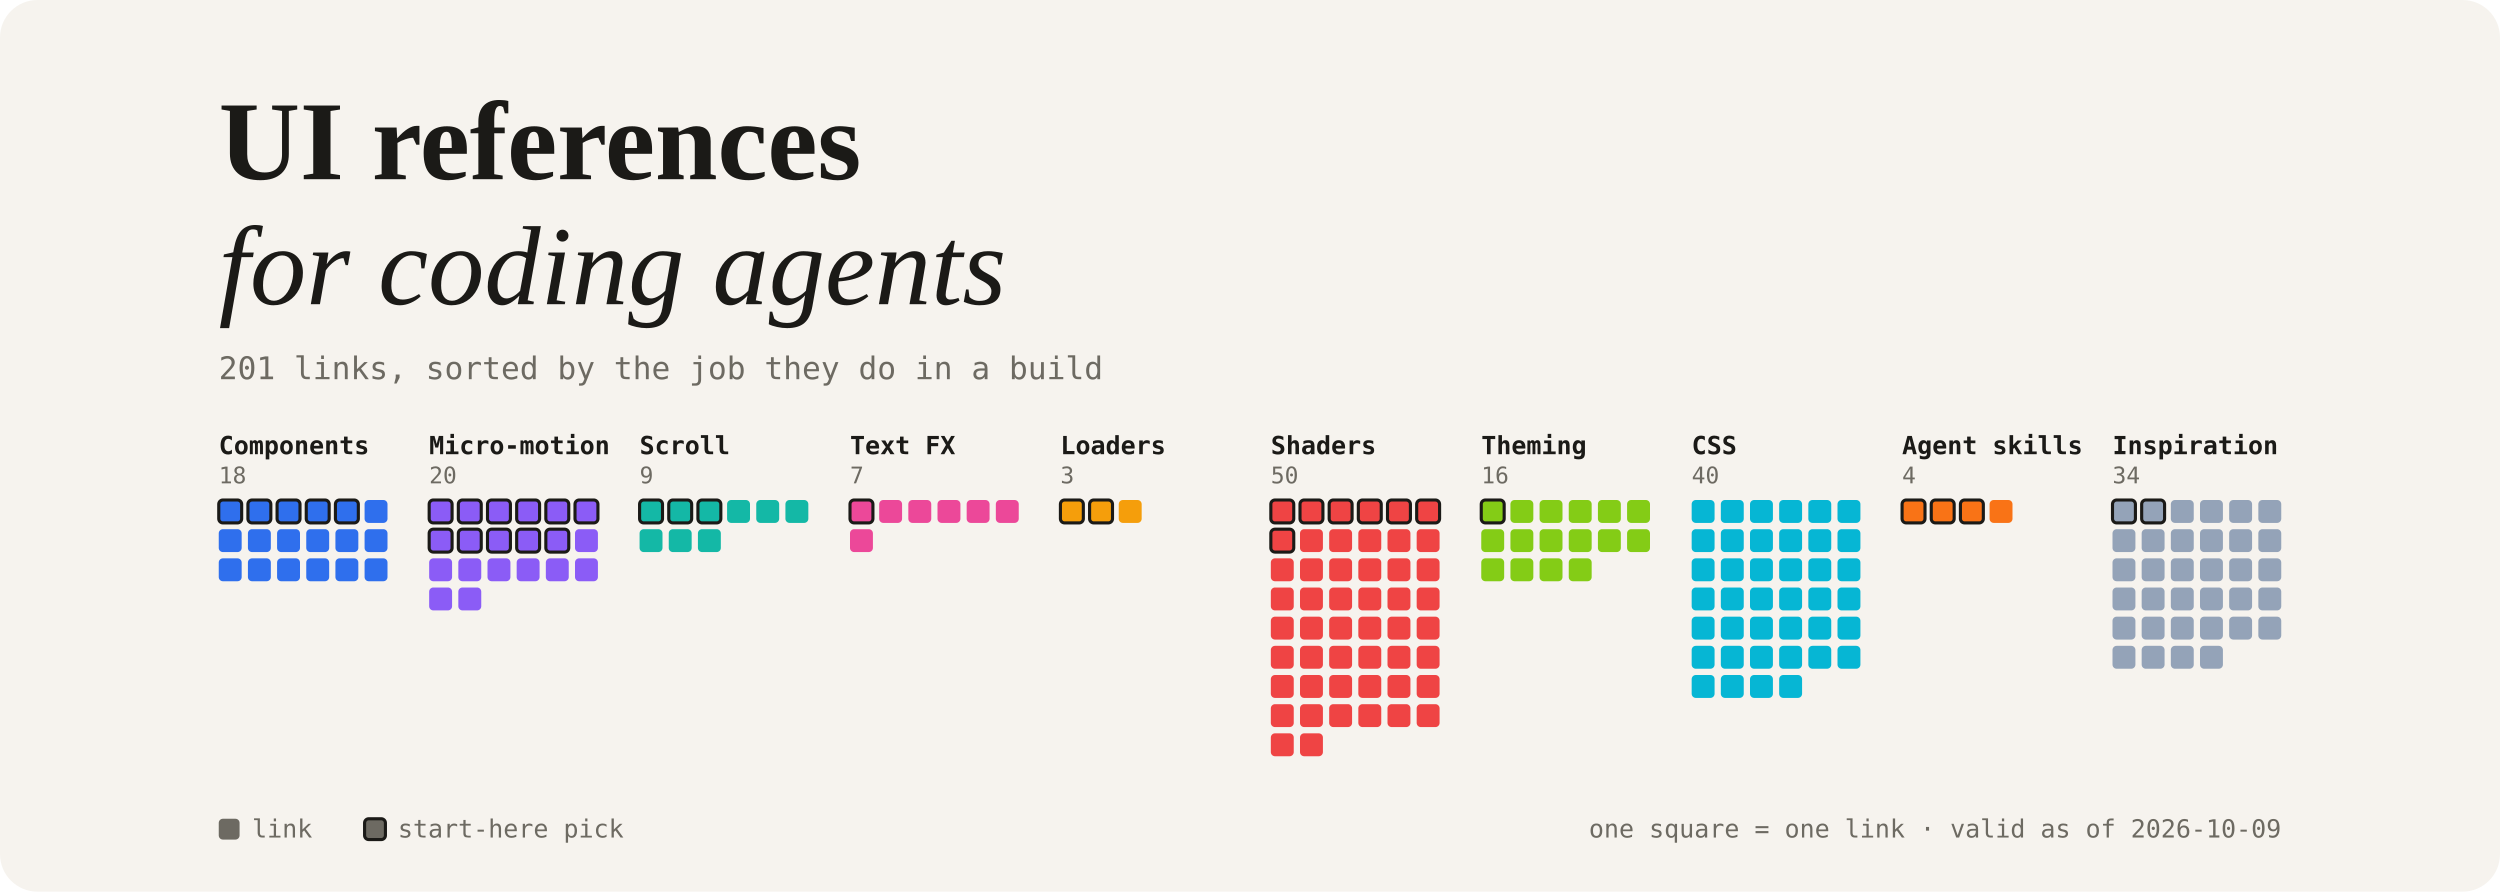
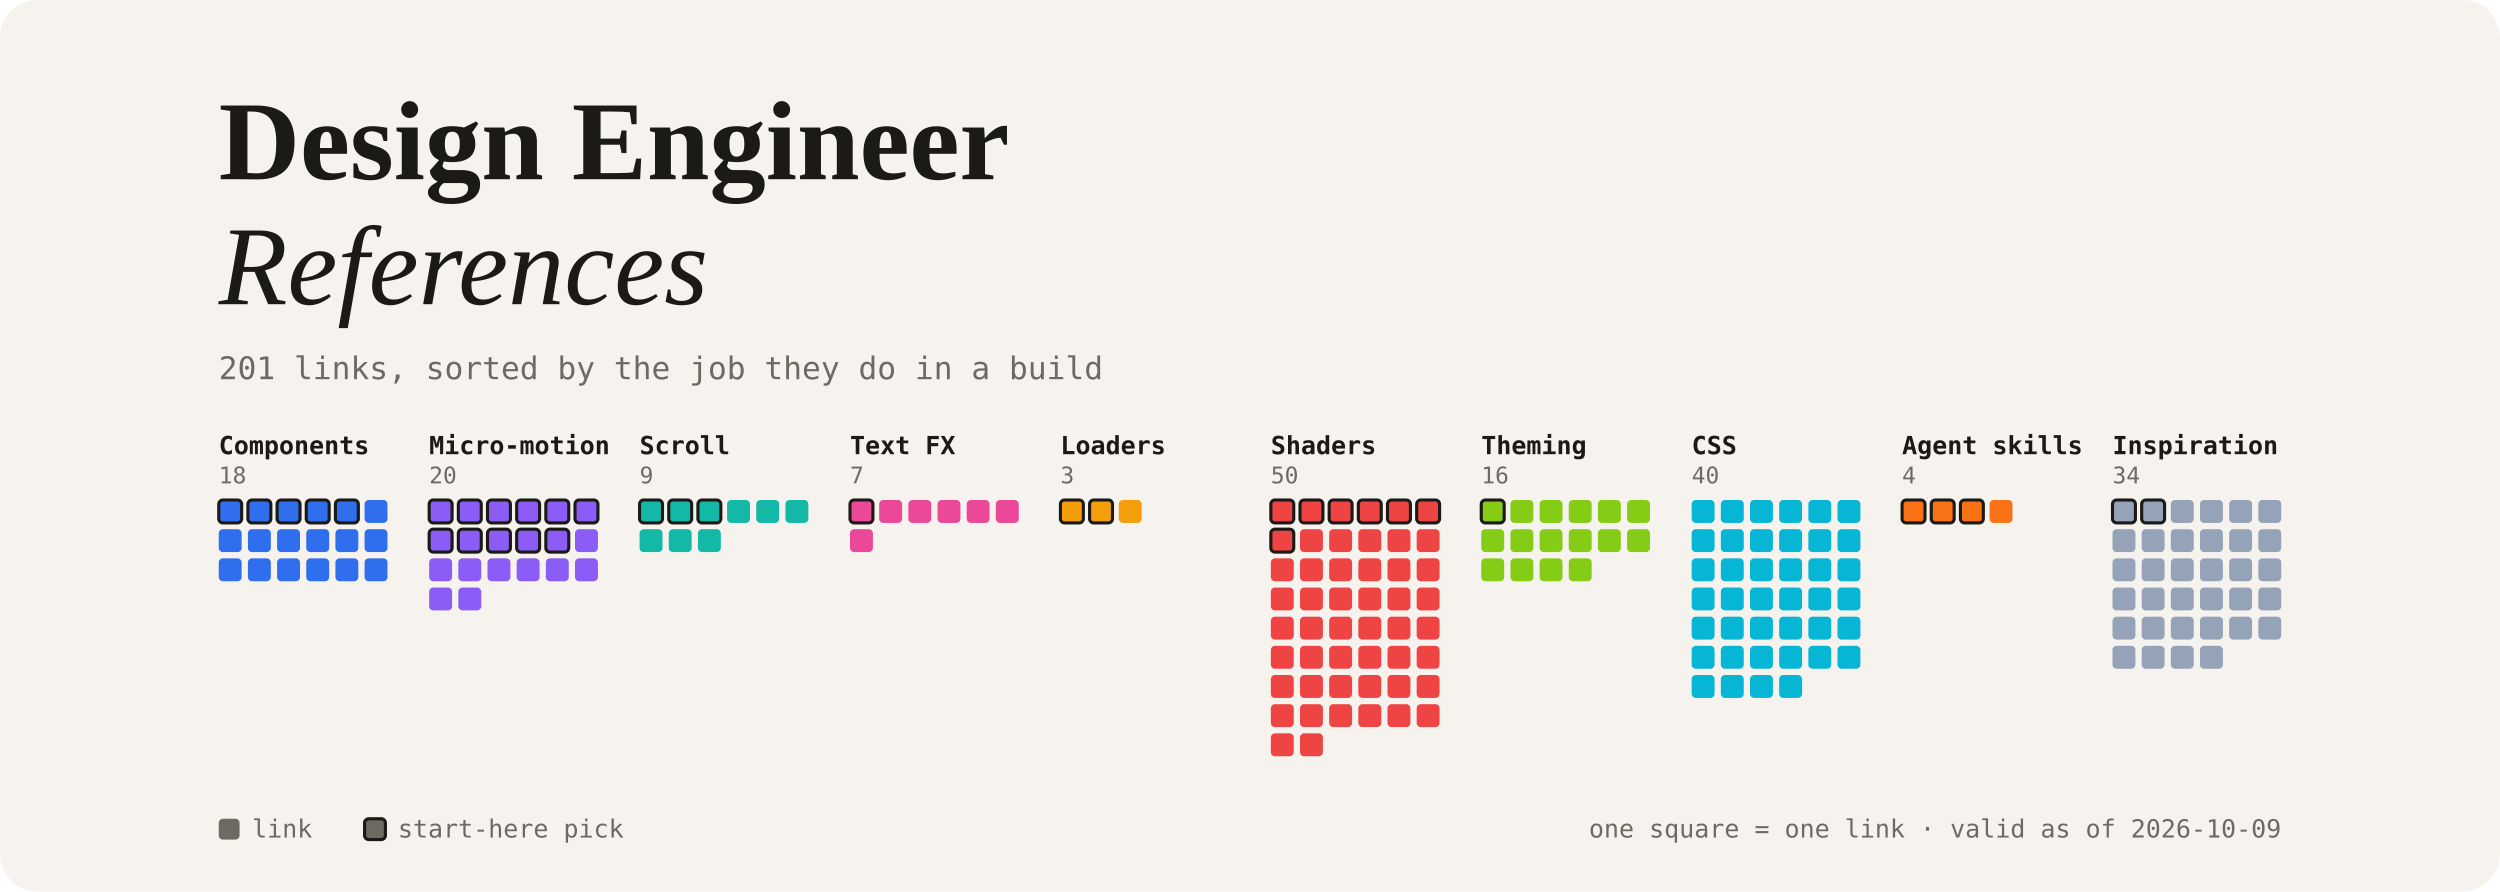
<svg xmlns="http://www.w3.org/2000/svg" viewBox="0 0 1200 428" width="1200" height="428" role="img" aria-labelledby="t d" font-family="ui-monospace, SFMono-Regular, Menlo, Consolas, monospace">
  <rect width="1200" height="428" rx="18" fill="#f6f3ee" />
-   <text x="105" y="86" font-size="54" font-weight="700" fill="#1b1a17" font-family="ui-serif, Georgia, 'Times New Roman', serif">UI references</text>
-   <text x="105" y="146" font-size="54" font-style="italic" fill="#1b1a17" font-family="ui-serif, Georgia, 'Times New Roman', serif">for coding agents</text>
+   <text x="105" y="86" font-size="54" font-weight="700" fill="#1b1a17" font-family="ui-serif, Georgia, 'Times New Roman', serif">Design Engineer</text>
+   <text x="105" y="146" font-size="54" font-style="italic" fill="#1b1a17" font-family="ui-serif, Georgia, 'Times New Roman', serif">References</text>
  <text x="105" y="182" font-size="15" fill="#6d6a62">201 links, sorted by the job they do in a build</text>
  <text x="105" y="218" font-size="12" font-weight="700" fill="#1b1a17">Components</text>
  <text x="105" y="232" font-size="11" fill="#6d6a62">18</text>
  <rect x="105" y="240" width="11" height="11" rx="2" fill="#2f6fed" stroke="#1b1a17" stroke-width="1.5" />
  <rect x="119" y="240" width="11" height="11" rx="2" fill="#2f6fed" stroke="#1b1a17" stroke-width="1.5" />
  <rect x="133" y="240" width="11" height="11" rx="2" fill="#2f6fed" stroke="#1b1a17" stroke-width="1.5" />
  <rect x="147" y="240" width="11" height="11" rx="2" fill="#2f6fed" stroke="#1b1a17" stroke-width="1.5" />
  <rect x="161" y="240" width="11" height="11" rx="2" fill="#2f6fed" stroke="#1b1a17" stroke-width="1.5" />
  <rect x="175" y="240" width="11" height="11" rx="2" fill="#2f6fed" />
  <rect x="105" y="254" width="11" height="11" rx="2" fill="#2f6fed" />
  <rect x="119" y="254" width="11" height="11" rx="2" fill="#2f6fed" />
  <rect x="133" y="254" width="11" height="11" rx="2" fill="#2f6fed" />
  <rect x="147" y="254" width="11" height="11" rx="2" fill="#2f6fed" />
  <rect x="161" y="254" width="11" height="11" rx="2" fill="#2f6fed" />
  <rect x="175" y="254" width="11" height="11" rx="2" fill="#2f6fed" />
  <rect x="105" y="268" width="11" height="11" rx="2" fill="#2f6fed" />
  <rect x="119" y="268" width="11" height="11" rx="2" fill="#2f6fed" />
  <rect x="133" y="268" width="11" height="11" rx="2" fill="#2f6fed" />
  <rect x="147" y="268" width="11" height="11" rx="2" fill="#2f6fed" />
  <rect x="161" y="268" width="11" height="11" rx="2" fill="#2f6fed" />
  <rect x="175" y="268" width="11" height="11" rx="2" fill="#2f6fed" />
  <text x="206" y="218" font-size="12" font-weight="700" fill="#1b1a17">Micro-motion</text>
  <text x="206" y="232" font-size="11" fill="#6d6a62">20</text>
  <rect x="206" y="240" width="11" height="11" rx="2" fill="#8b5cf6" stroke="#1b1a17" stroke-width="1.5" />
  <rect x="220" y="240" width="11" height="11" rx="2" fill="#8b5cf6" stroke="#1b1a17" stroke-width="1.5" />
  <rect x="234" y="240" width="11" height="11" rx="2" fill="#8b5cf6" stroke="#1b1a17" stroke-width="1.5" />
  <rect x="248" y="240" width="11" height="11" rx="2" fill="#8b5cf6" stroke="#1b1a17" stroke-width="1.5" />
  <rect x="262" y="240" width="11" height="11" rx="2" fill="#8b5cf6" stroke="#1b1a17" stroke-width="1.5" />
  <rect x="276" y="240" width="11" height="11" rx="2" fill="#8b5cf6" stroke="#1b1a17" stroke-width="1.5" />
  <rect x="206" y="254" width="11" height="11" rx="2" fill="#8b5cf6" stroke="#1b1a17" stroke-width="1.5" />
  <rect x="220" y="254" width="11" height="11" rx="2" fill="#8b5cf6" stroke="#1b1a17" stroke-width="1.5" />
  <rect x="234" y="254" width="11" height="11" rx="2" fill="#8b5cf6" stroke="#1b1a17" stroke-width="1.5" />
  <rect x="248" y="254" width="11" height="11" rx="2" fill="#8b5cf6" stroke="#1b1a17" stroke-width="1.5" />
  <rect x="262" y="254" width="11" height="11" rx="2" fill="#8b5cf6" stroke="#1b1a17" stroke-width="1.5" />
  <rect x="276" y="254" width="11" height="11" rx="2" fill="#8b5cf6" />
  <rect x="206" y="268" width="11" height="11" rx="2" fill="#8b5cf6" />
  <rect x="220" y="268" width="11" height="11" rx="2" fill="#8b5cf6" />
  <rect x="234" y="268" width="11" height="11" rx="2" fill="#8b5cf6" />
  <rect x="248" y="268" width="11" height="11" rx="2" fill="#8b5cf6" />
  <rect x="262" y="268" width="11" height="11" rx="2" fill="#8b5cf6" />
  <rect x="276" y="268" width="11" height="11" rx="2" fill="#8b5cf6" />
  <rect x="206" y="282" width="11" height="11" rx="2" fill="#8b5cf6" />
  <rect x="220" y="282" width="11" height="11" rx="2" fill="#8b5cf6" />
  <text x="307" y="218" font-size="12" font-weight="700" fill="#1b1a17">Scroll</text>
  <text x="307" y="232" font-size="11" fill="#6d6a62">9</text>
  <rect x="307" y="240" width="11" height="11" rx="2" fill="#14b8a6" stroke="#1b1a17" stroke-width="1.5" />
  <rect x="321" y="240" width="11" height="11" rx="2" fill="#14b8a6" stroke="#1b1a17" stroke-width="1.5" />
  <rect x="335" y="240" width="11" height="11" rx="2" fill="#14b8a6" stroke="#1b1a17" stroke-width="1.5" />
  <rect x="349" y="240" width="11" height="11" rx="2" fill="#14b8a6" />
  <rect x="363" y="240" width="11" height="11" rx="2" fill="#14b8a6" />
  <rect x="377" y="240" width="11" height="11" rx="2" fill="#14b8a6" />
  <rect x="307" y="254" width="11" height="11" rx="2" fill="#14b8a6" />
  <rect x="321" y="254" width="11" height="11" rx="2" fill="#14b8a6" />
  <rect x="335" y="254" width="11" height="11" rx="2" fill="#14b8a6" />
  <text x="408" y="218" font-size="12" font-weight="700" fill="#1b1a17">Text FX</text>
  <text x="408" y="232" font-size="11" fill="#6d6a62">7</text>
  <rect x="408" y="240" width="11" height="11" rx="2" fill="#ec4899" stroke="#1b1a17" stroke-width="1.5" />
  <rect x="422" y="240" width="11" height="11" rx="2" fill="#ec4899" />
  <rect x="436" y="240" width="11" height="11" rx="2" fill="#ec4899" />
  <rect x="450" y="240" width="11" height="11" rx="2" fill="#ec4899" />
  <rect x="464" y="240" width="11" height="11" rx="2" fill="#ec4899" />
  <rect x="478" y="240" width="11" height="11" rx="2" fill="#ec4899" />
  <rect x="408" y="254" width="11" height="11" rx="2" fill="#ec4899" />
  <text x="509" y="218" font-size="12" font-weight="700" fill="#1b1a17">Loaders</text>
  <text x="509" y="232" font-size="11" fill="#6d6a62">3</text>
  <rect x="509" y="240" width="11" height="11" rx="2" fill="#f59e0b" stroke="#1b1a17" stroke-width="1.5" />
  <rect x="523" y="240" width="11" height="11" rx="2" fill="#f59e0b" stroke="#1b1a17" stroke-width="1.5" />
  <rect x="537" y="240" width="11" height="11" rx="2" fill="#f59e0b" />
  <text x="610" y="218" font-size="12" font-weight="700" fill="#1b1a17">Shaders</text>
  <text x="610" y="232" font-size="11" fill="#6d6a62">50</text>
  <rect x="610" y="240" width="11" height="11" rx="2" fill="#ef4444" stroke="#1b1a17" stroke-width="1.5" />
  <rect x="624" y="240" width="11" height="11" rx="2" fill="#ef4444" stroke="#1b1a17" stroke-width="1.5" />
  <rect x="638" y="240" width="11" height="11" rx="2" fill="#ef4444" stroke="#1b1a17" stroke-width="1.5" />
  <rect x="652" y="240" width="11" height="11" rx="2" fill="#ef4444" stroke="#1b1a17" stroke-width="1.5" />
  <rect x="666" y="240" width="11" height="11" rx="2" fill="#ef4444" stroke="#1b1a17" stroke-width="1.5" />
  <rect x="680" y="240" width="11" height="11" rx="2" fill="#ef4444" stroke="#1b1a17" stroke-width="1.5" />
  <rect x="610" y="254" width="11" height="11" rx="2" fill="#ef4444" stroke="#1b1a17" stroke-width="1.5" />
  <rect x="624" y="254" width="11" height="11" rx="2" fill="#ef4444" />
  <rect x="638" y="254" width="11" height="11" rx="2" fill="#ef4444" />
  <rect x="652" y="254" width="11" height="11" rx="2" fill="#ef4444" />
  <rect x="666" y="254" width="11" height="11" rx="2" fill="#ef4444" />
  <rect x="680" y="254" width="11" height="11" rx="2" fill="#ef4444" />
  <rect x="610" y="268" width="11" height="11" rx="2" fill="#ef4444" />
  <rect x="624" y="268" width="11" height="11" rx="2" fill="#ef4444" />
  <rect x="638" y="268" width="11" height="11" rx="2" fill="#ef4444" />
  <rect x="652" y="268" width="11" height="11" rx="2" fill="#ef4444" />
  <rect x="666" y="268" width="11" height="11" rx="2" fill="#ef4444" />
  <rect x="680" y="268" width="11" height="11" rx="2" fill="#ef4444" />
  <rect x="610" y="282" width="11" height="11" rx="2" fill="#ef4444" />
  <rect x="624" y="282" width="11" height="11" rx="2" fill="#ef4444" />
  <rect x="638" y="282" width="11" height="11" rx="2" fill="#ef4444" />
  <rect x="652" y="282" width="11" height="11" rx="2" fill="#ef4444" />
  <rect x="666" y="282" width="11" height="11" rx="2" fill="#ef4444" />
  <rect x="680" y="282" width="11" height="11" rx="2" fill="#ef4444" />
  <rect x="610" y="296" width="11" height="11" rx="2" fill="#ef4444" />
  <rect x="624" y="296" width="11" height="11" rx="2" fill="#ef4444" />
  <rect x="638" y="296" width="11" height="11" rx="2" fill="#ef4444" />
  <rect x="652" y="296" width="11" height="11" rx="2" fill="#ef4444" />
  <rect x="666" y="296" width="11" height="11" rx="2" fill="#ef4444" />
  <rect x="680" y="296" width="11" height="11" rx="2" fill="#ef4444" />
  <rect x="610" y="310" width="11" height="11" rx="2" fill="#ef4444" />
  <rect x="624" y="310" width="11" height="11" rx="2" fill="#ef4444" />
  <rect x="638" y="310" width="11" height="11" rx="2" fill="#ef4444" />
  <rect x="652" y="310" width="11" height="11" rx="2" fill="#ef4444" />
  <rect x="666" y="310" width="11" height="11" rx="2" fill="#ef4444" />
  <rect x="680" y="310" width="11" height="11" rx="2" fill="#ef4444" />
  <rect x="610" y="324" width="11" height="11" rx="2" fill="#ef4444" />
  <rect x="624" y="324" width="11" height="11" rx="2" fill="#ef4444" />
  <rect x="638" y="324" width="11" height="11" rx="2" fill="#ef4444" />
  <rect x="652" y="324" width="11" height="11" rx="2" fill="#ef4444" />
  <rect x="666" y="324" width="11" height="11" rx="2" fill="#ef4444" />
  <rect x="680" y="324" width="11" height="11" rx="2" fill="#ef4444" />
  <rect x="610" y="338" width="11" height="11" rx="2" fill="#ef4444" />
  <rect x="624" y="338" width="11" height="11" rx="2" fill="#ef4444" />
  <rect x="638" y="338" width="11" height="11" rx="2" fill="#ef4444" />
  <rect x="652" y="338" width="11" height="11" rx="2" fill="#ef4444" />
  <rect x="666" y="338" width="11" height="11" rx="2" fill="#ef4444" />
  <rect x="680" y="338" width="11" height="11" rx="2" fill="#ef4444" />
  <rect x="610" y="352" width="11" height="11" rx="2" fill="#ef4444" />
  <rect x="624" y="352" width="11" height="11" rx="2" fill="#ef4444" />
  <text x="711" y="218" font-size="12" font-weight="700" fill="#1b1a17">Theming</text>
  <text x="711" y="232" font-size="11" fill="#6d6a62">16</text>
  <rect x="711" y="240" width="11" height="11" rx="2" fill="#84cc16" stroke="#1b1a17" stroke-width="1.5" />
  <rect x="725" y="240" width="11" height="11" rx="2" fill="#84cc16" />
  <rect x="739" y="240" width="11" height="11" rx="2" fill="#84cc16" />
  <rect x="753" y="240" width="11" height="11" rx="2" fill="#84cc16" />
  <rect x="767" y="240" width="11" height="11" rx="2" fill="#84cc16" />
  <rect x="781" y="240" width="11" height="11" rx="2" fill="#84cc16" />
  <rect x="711" y="254" width="11" height="11" rx="2" fill="#84cc16" />
  <rect x="725" y="254" width="11" height="11" rx="2" fill="#84cc16" />
  <rect x="739" y="254" width="11" height="11" rx="2" fill="#84cc16" />
  <rect x="753" y="254" width="11" height="11" rx="2" fill="#84cc16" />
  <rect x="767" y="254" width="11" height="11" rx="2" fill="#84cc16" />
  <rect x="781" y="254" width="11" height="11" rx="2" fill="#84cc16" />
  <rect x="711" y="268" width="11" height="11" rx="2" fill="#84cc16" />
  <rect x="725" y="268" width="11" height="11" rx="2" fill="#84cc16" />
  <rect x="739" y="268" width="11" height="11" rx="2" fill="#84cc16" />
  <rect x="753" y="268" width="11" height="11" rx="2" fill="#84cc16" />
  <text x="812" y="218" font-size="12" font-weight="700" fill="#1b1a17">CSS</text>
  <text x="812" y="232" font-size="11" fill="#6d6a62">40</text>
  <rect x="812" y="240" width="11" height="11" rx="2" fill="#06b6d4" />
  <rect x="826" y="240" width="11" height="11" rx="2" fill="#06b6d4" />
  <rect x="840" y="240" width="11" height="11" rx="2" fill="#06b6d4" />
  <rect x="854" y="240" width="11" height="11" rx="2" fill="#06b6d4" />
  <rect x="868" y="240" width="11" height="11" rx="2" fill="#06b6d4" />
  <rect x="882" y="240" width="11" height="11" rx="2" fill="#06b6d4" />
  <rect x="812" y="254" width="11" height="11" rx="2" fill="#06b6d4" />
  <rect x="826" y="254" width="11" height="11" rx="2" fill="#06b6d4" />
  <rect x="840" y="254" width="11" height="11" rx="2" fill="#06b6d4" />
  <rect x="854" y="254" width="11" height="11" rx="2" fill="#06b6d4" />
  <rect x="868" y="254" width="11" height="11" rx="2" fill="#06b6d4" />
  <rect x="882" y="254" width="11" height="11" rx="2" fill="#06b6d4" />
  <rect x="812" y="268" width="11" height="11" rx="2" fill="#06b6d4" />
  <rect x="826" y="268" width="11" height="11" rx="2" fill="#06b6d4" />
  <rect x="840" y="268" width="11" height="11" rx="2" fill="#06b6d4" />
  <rect x="854" y="268" width="11" height="11" rx="2" fill="#06b6d4" />
  <rect x="868" y="268" width="11" height="11" rx="2" fill="#06b6d4" />
  <rect x="882" y="268" width="11" height="11" rx="2" fill="#06b6d4" />
  <rect x="812" y="282" width="11" height="11" rx="2" fill="#06b6d4" />
  <rect x="826" y="282" width="11" height="11" rx="2" fill="#06b6d4" />
  <rect x="840" y="282" width="11" height="11" rx="2" fill="#06b6d4" />
  <rect x="854" y="282" width="11" height="11" rx="2" fill="#06b6d4" />
  <rect x="868" y="282" width="11" height="11" rx="2" fill="#06b6d4" />
  <rect x="882" y="282" width="11" height="11" rx="2" fill="#06b6d4" />
  <rect x="812" y="296" width="11" height="11" rx="2" fill="#06b6d4" />
  <rect x="826" y="296" width="11" height="11" rx="2" fill="#06b6d4" />
  <rect x="840" y="296" width="11" height="11" rx="2" fill="#06b6d4" />
  <rect x="854" y="296" width="11" height="11" rx="2" fill="#06b6d4" />
  <rect x="868" y="296" width="11" height="11" rx="2" fill="#06b6d4" />
  <rect x="882" y="296" width="11" height="11" rx="2" fill="#06b6d4" />
  <rect x="812" y="310" width="11" height="11" rx="2" fill="#06b6d4" />
  <rect x="826" y="310" width="11" height="11" rx="2" fill="#06b6d4" />
  <rect x="840" y="310" width="11" height="11" rx="2" fill="#06b6d4" />
  <rect x="854" y="310" width="11" height="11" rx="2" fill="#06b6d4" />
  <rect x="868" y="310" width="11" height="11" rx="2" fill="#06b6d4" />
  <rect x="882" y="310" width="11" height="11" rx="2" fill="#06b6d4" />
  <rect x="812" y="324" width="11" height="11" rx="2" fill="#06b6d4" />
  <rect x="826" y="324" width="11" height="11" rx="2" fill="#06b6d4" />
  <rect x="840" y="324" width="11" height="11" rx="2" fill="#06b6d4" />
  <rect x="854" y="324" width="11" height="11" rx="2" fill="#06b6d4" />
  <text x="913" y="218" font-size="12" font-weight="700" fill="#1b1a17">Agent skills</text>
  <text x="913" y="232" font-size="11" fill="#6d6a62">4</text>
  <rect x="913" y="240" width="11" height="11" rx="2" fill="#f97316" stroke="#1b1a17" stroke-width="1.5" />
  <rect x="927" y="240" width="11" height="11" rx="2" fill="#f97316" stroke="#1b1a17" stroke-width="1.5" />
  <rect x="941" y="240" width="11" height="11" rx="2" fill="#f97316" stroke="#1b1a17" stroke-width="1.5" />
  <rect x="955" y="240" width="11" height="11" rx="2" fill="#f97316" />
  <text x="1014" y="218" font-size="12" font-weight="700" fill="#1b1a17">Inspiration</text>
  <text x="1014" y="232" font-size="11" fill="#6d6a62">34</text>
  <rect x="1014" y="240" width="11" height="11" rx="2" fill="#94a3b8" stroke="#1b1a17" stroke-width="1.5" />
  <rect x="1028" y="240" width="11" height="11" rx="2" fill="#94a3b8" stroke="#1b1a17" stroke-width="1.5" />
  <rect x="1042" y="240" width="11" height="11" rx="2" fill="#94a3b8" />
  <rect x="1056" y="240" width="11" height="11" rx="2" fill="#94a3b8" />
  <rect x="1070" y="240" width="11" height="11" rx="2" fill="#94a3b8" />
  <rect x="1084" y="240" width="11" height="11" rx="2" fill="#94a3b8" />
  <rect x="1014" y="254" width="11" height="11" rx="2" fill="#94a3b8" />
  <rect x="1028" y="254" width="11" height="11" rx="2" fill="#94a3b8" />
  <rect x="1042" y="254" width="11" height="11" rx="2" fill="#94a3b8" />
  <rect x="1056" y="254" width="11" height="11" rx="2" fill="#94a3b8" />
  <rect x="1070" y="254" width="11" height="11" rx="2" fill="#94a3b8" />
  <rect x="1084" y="254" width="11" height="11" rx="2" fill="#94a3b8" />
  <rect x="1014" y="268" width="11" height="11" rx="2" fill="#94a3b8" />
  <rect x="1028" y="268" width="11" height="11" rx="2" fill="#94a3b8" />
  <rect x="1042" y="268" width="11" height="11" rx="2" fill="#94a3b8" />
  <rect x="1056" y="268" width="11" height="11" rx="2" fill="#94a3b8" />
  <rect x="1070" y="268" width="11" height="11" rx="2" fill="#94a3b8" />
  <rect x="1084" y="268" width="11" height="11" rx="2" fill="#94a3b8" />
  <rect x="1014" y="282" width="11" height="11" rx="2" fill="#94a3b8" />
  <rect x="1028" y="282" width="11" height="11" rx="2" fill="#94a3b8" />
  <rect x="1042" y="282" width="11" height="11" rx="2" fill="#94a3b8" />
  <rect x="1056" y="282" width="11" height="11" rx="2" fill="#94a3b8" />
  <rect x="1070" y="282" width="11" height="11" rx="2" fill="#94a3b8" />
  <rect x="1084" y="282" width="11" height="11" rx="2" fill="#94a3b8" />
  <rect x="1014" y="296" width="11" height="11" rx="2" fill="#94a3b8" />
  <rect x="1028" y="296" width="11" height="11" rx="2" fill="#94a3b8" />
  <rect x="1042" y="296" width="11" height="11" rx="2" fill="#94a3b8" />
  <rect x="1056" y="296" width="11" height="11" rx="2" fill="#94a3b8" />
  <rect x="1070" y="296" width="11" height="11" rx="2" fill="#94a3b8" />
  <rect x="1084" y="296" width="11" height="11" rx="2" fill="#94a3b8" />
  <rect x="1014" y="310" width="11" height="11" rx="2" fill="#94a3b8" />
  <rect x="1028" y="310" width="11" height="11" rx="2" fill="#94a3b8" />
  <rect x="1042" y="310" width="11" height="11" rx="2" fill="#94a3b8" />
  <rect x="1056" y="310" width="11" height="11" rx="2" fill="#94a3b8" />
  <rect x="105" y="393" width="10" height="10" rx="2" fill="#6d6a62" />
  <text x="121" y="402" font-size="12" fill="#6d6a62">link</text>
  <rect x="175" y="393" width="10" height="10" rx="2" fill="#6d6a62" stroke="#1b1a17" stroke-width="1.5" />
  <text x="191" y="402" font-size="12" fill="#6d6a62">start-here pick</text>
  <text x="1095" y="402" font-size="12" fill="#6d6a62" text-anchor="end">one square = one link · valid as of 2026-10-09</text>
</svg>
